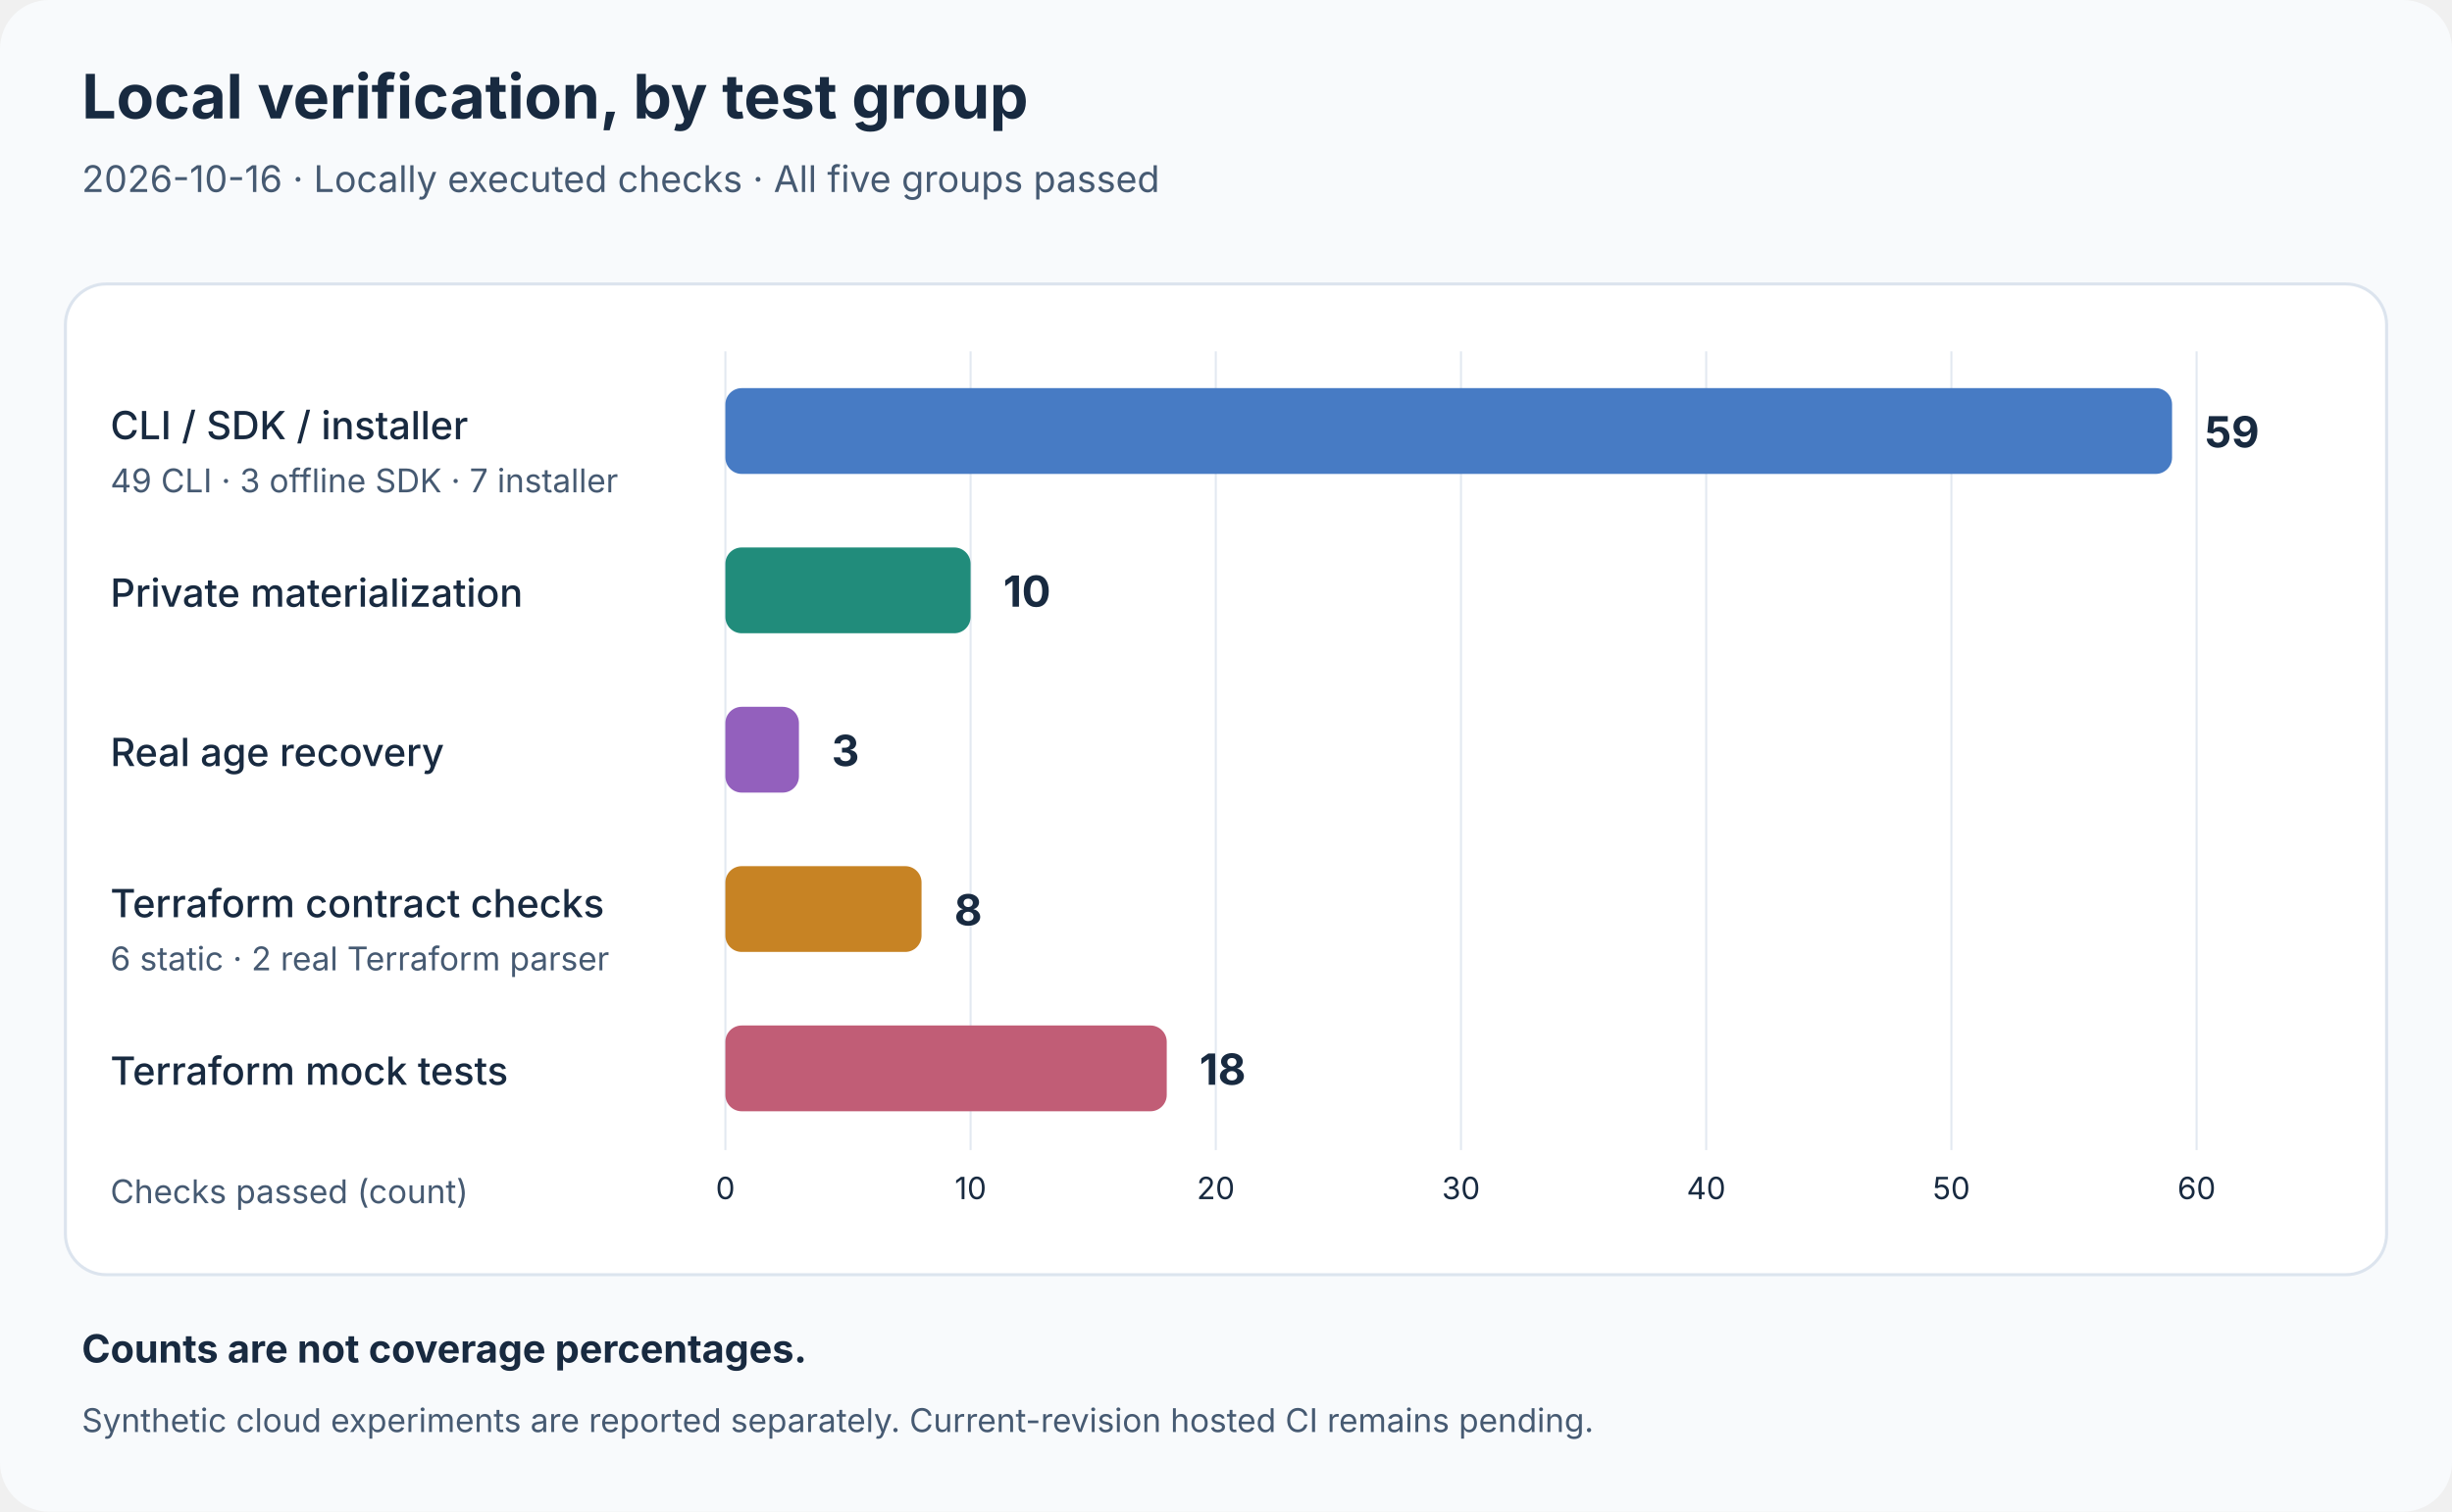
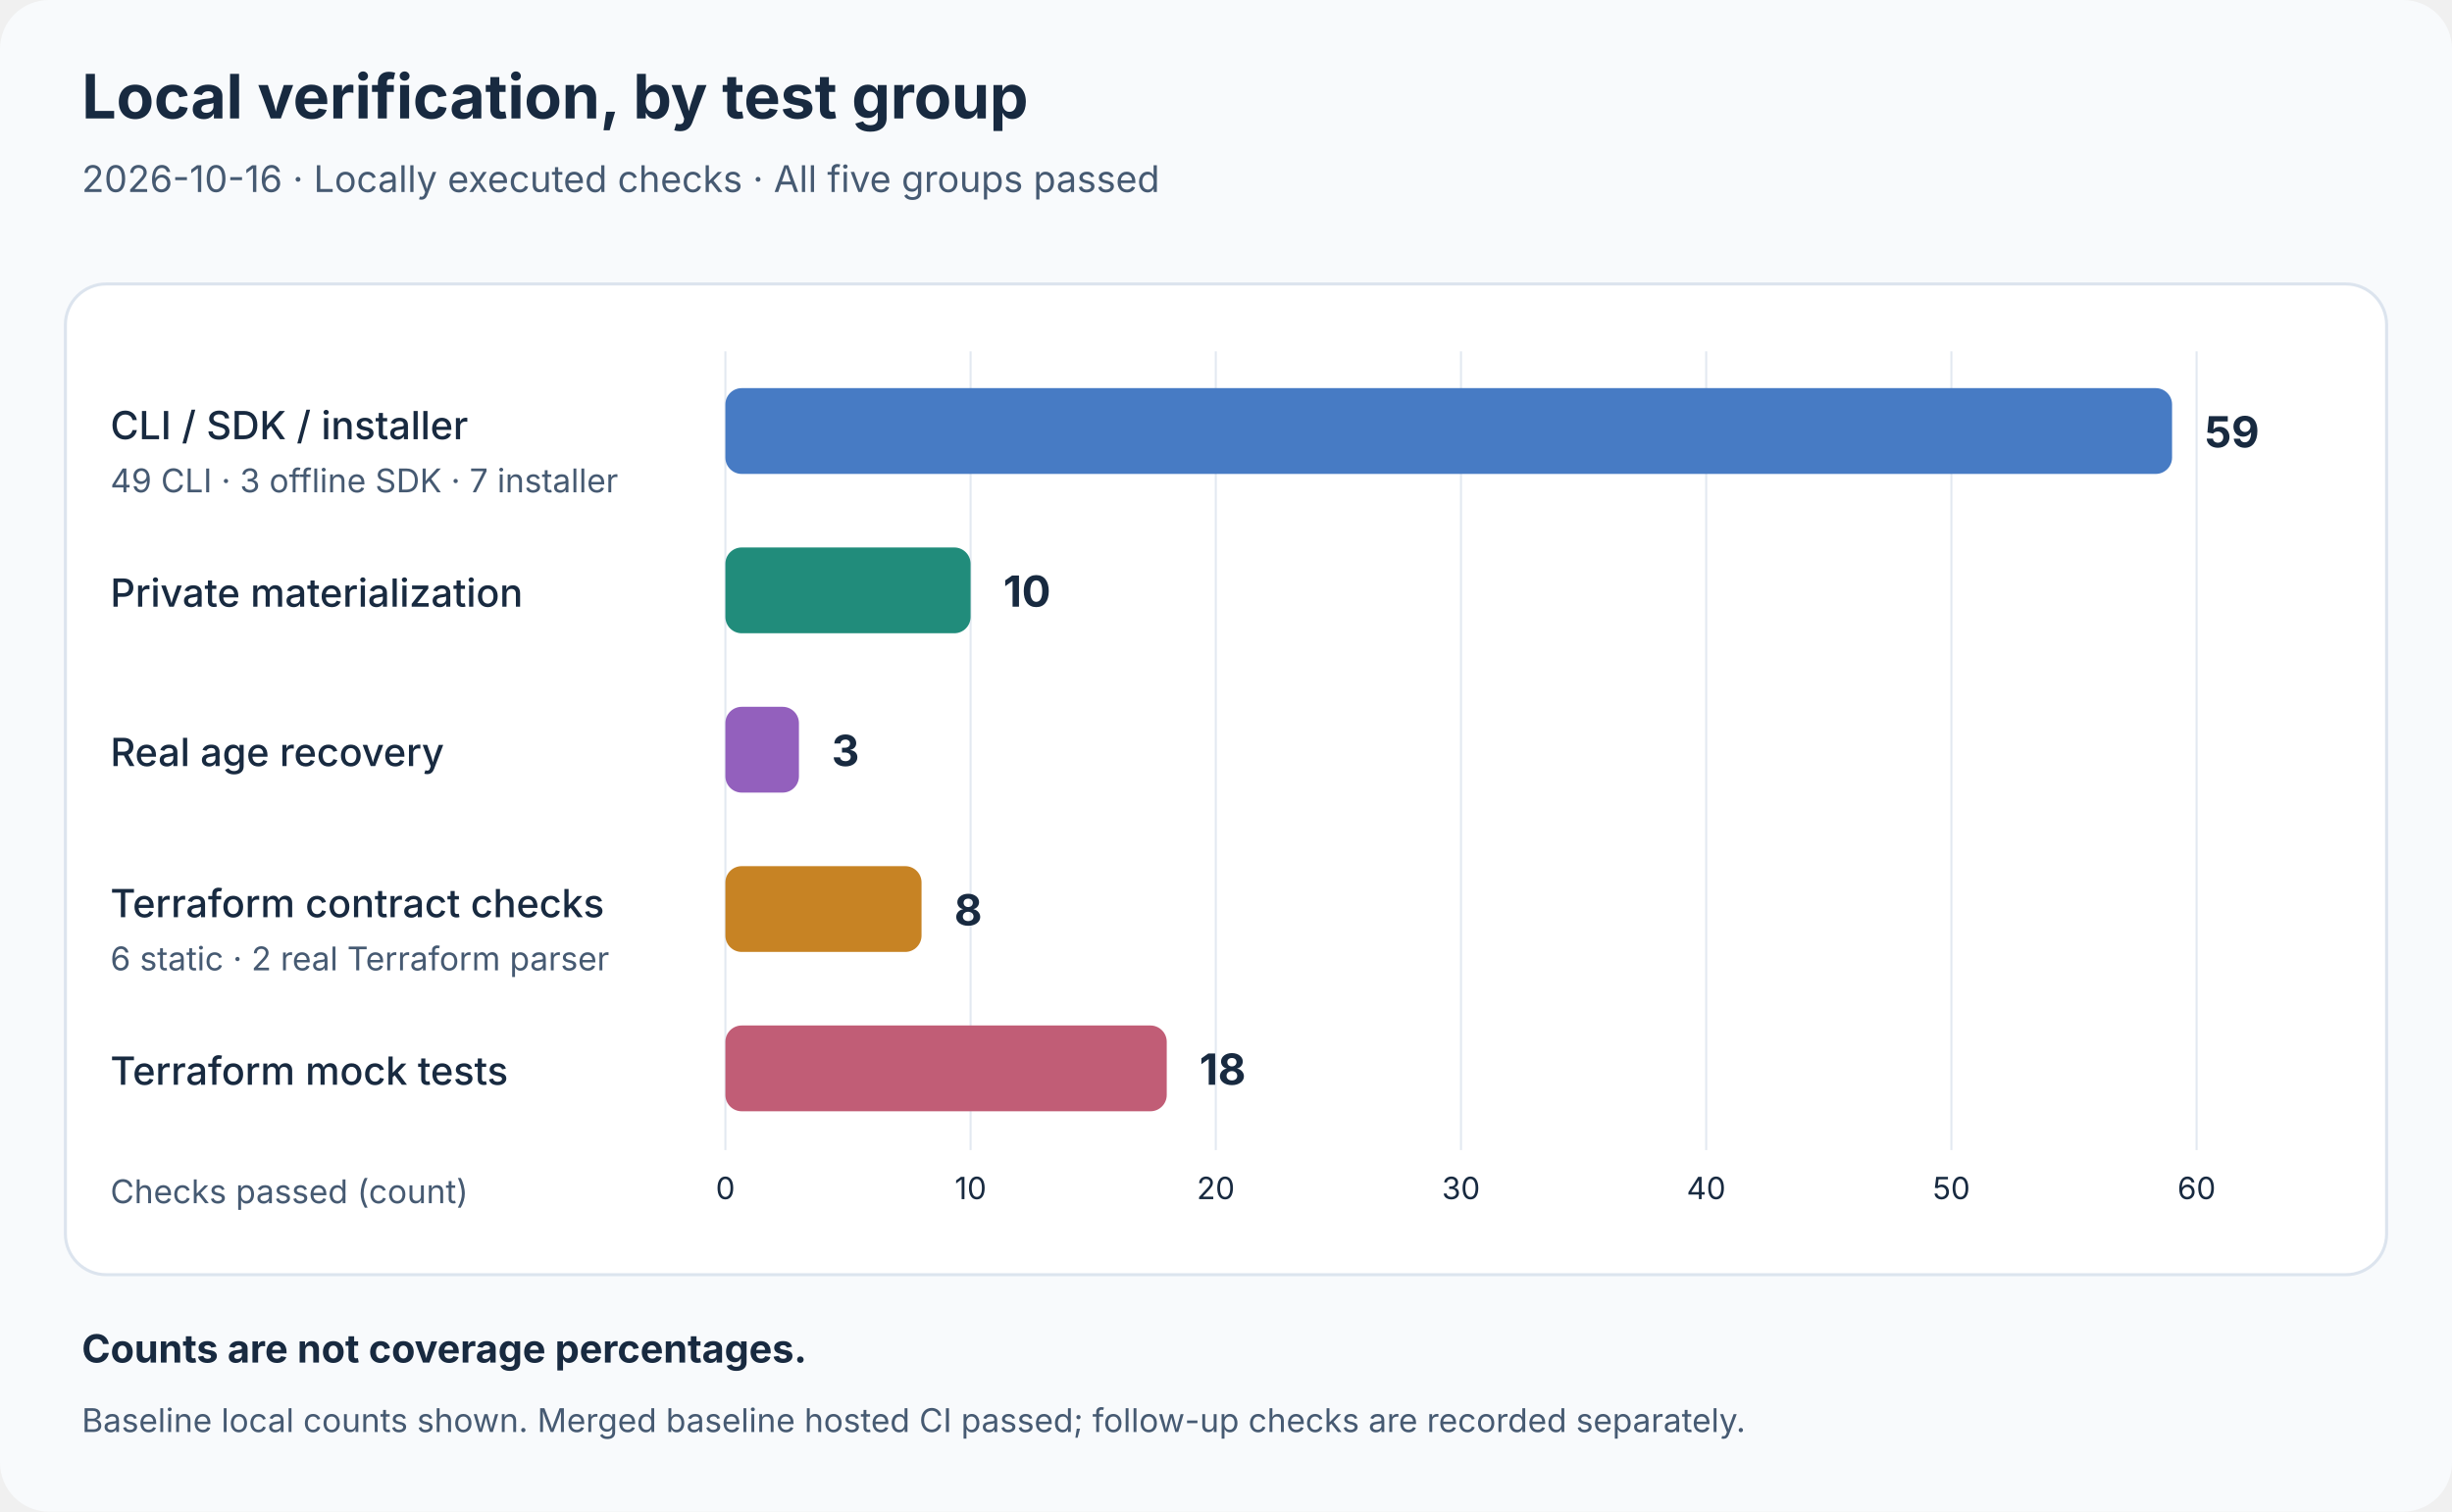
<svg xmlns="http://www.w3.org/2000/svg" width="1200" height="740" viewBox="0 0 1200 740" role="img" aria-labelledby="title desc">
  <style>
    text { font-family: system-ui, -apple-system, BlinkMacSystemFont, "Segoe UI", sans-serif; fill: #182a40; }
    .title { font-size: 30px; font-weight: 750; }
    .subtitle { font-size: 18px; fill: #465a72; }
    .label { font-size: 19px; font-weight: 550; }
    .count { font-size: 21px; font-weight: 750; }
    .tick { font-size: 15px; fill: #52647a; }
    .note { font-size: 19px; font-weight: 650; }
    .small { font-size: 16px; fill: #465a72; }
  </style>
  <rect width="1200" height="740" rx="24" fill="#f8fafc" />
  <text x="40" y="58" class="title">Local verification, by test group</text>
  <text x="40" y="94" class="subtitle">2026-10-16 · Locally executed checks · All five groups passed</text>
  <rect x="32" y="139" width="1136" height="485" rx="20" fill="#ffffff" stroke="#dce4ee" stroke-width="1.5" />
  <g stroke="#e3e9f1" stroke-width="1">
    <path d="M 355 172 V 563" />
    <path d="M 475 172 V 563" />
    <path d="M 595 172 V 563" />
    <path d="M 715 172 V 563" />
    <path d="M 835 172 V 563" />
    <path d="M 955 172 V 563" />
    <path d="M 1075 172 V 563" />
  </g>
  <g>
    <text x="54" y="215" class="label">CLI / SDK / installer</text>
    <text x="54" y="241" class="small">49 CLI · 3 offline SDK · 7 installer</text>
    <rect x="355" y="190" width="708" height="42" rx="8" fill="#477bc4" />
    <text x="1079" y="219" class="count">59</text>
    <text x="54" y="297" class="label">Private materialization</text>
    <rect x="355" y="268" width="120" height="42" rx="8" fill="#218c7b" />
    <text x="491" y="297" class="count">10</text>
    <text x="54" y="375" class="label">Real age recovery</text>
    <rect x="355" y="346" width="36" height="42" rx="8" fill="#9360bd" />
    <text x="407" y="375" class="count">3</text>
    <text x="54" y="449" class="label">Terraform contract checks</text>
    <text x="54" y="475" class="small">6 static · 2 real Terraform parser</text>
    <rect x="355" y="424" width="96" height="42" rx="8" fill="#c78324" />
    <text x="467" y="453" class="count">8</text>
    <text x="54" y="531" class="label">Terraform mock tests</text>
    <rect x="355" y="502" width="216" height="42" rx="8" fill="#c15d76" />
    <text x="587" y="531" class="count">18</text>
  </g>
  <g class="tick" text-anchor="middle">
    <text x="355" y="587">0</text>
    <text x="475" y="587">10</text>
    <text x="595" y="587">20</text>
    <text x="715" y="587">30</text>
    <text x="835" y="587">40</text>
    <text x="955" y="587">50</text>
    <text x="1075" y="587">60</text>
  </g>
  <text x="54" y="589" class="small">Checks passed (count)</text>
  <text x="40" y="667" class="note">Counts are not coverage percentages.</text>
-   <text x="40" y="701" class="small">Synthetic cloud experiments are reported separately. Current-revision hosted CI remains pending.</text>
+   <text x="40" y="701" class="small">Baseline local counts shown. Merged baseline hosted CI passed; follow-up checks are recorded separately.</text>
</svg>
